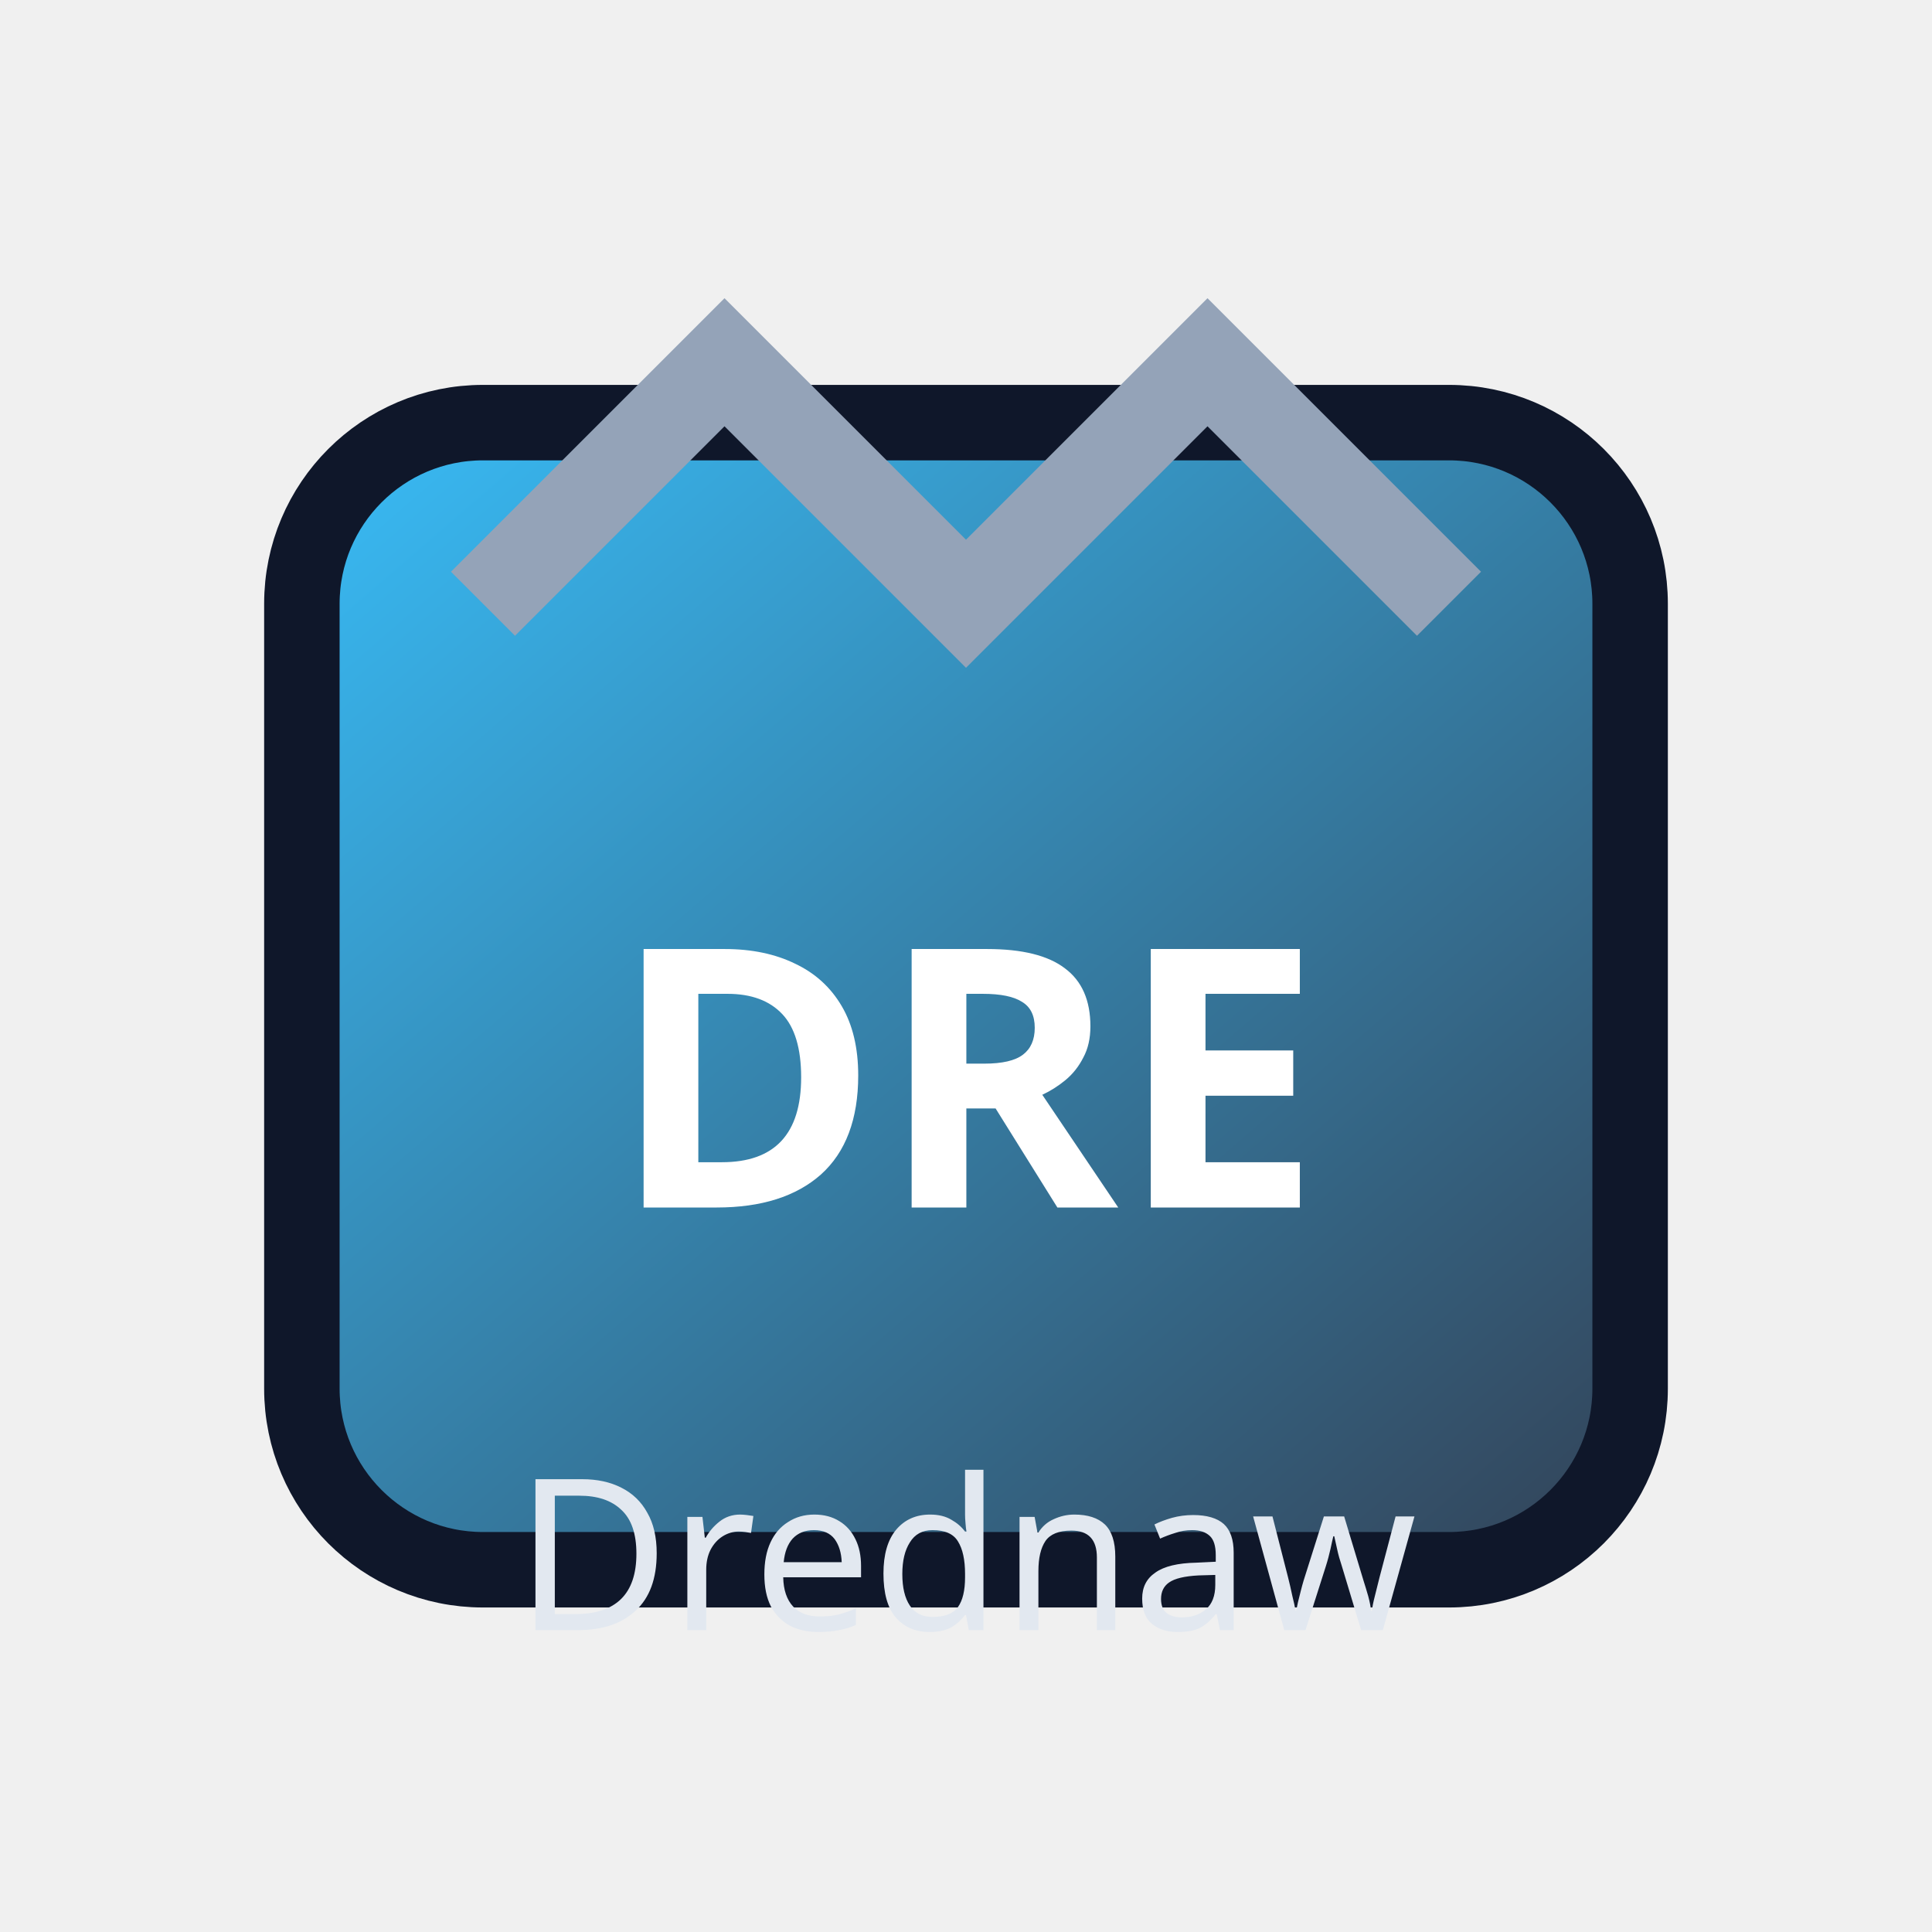
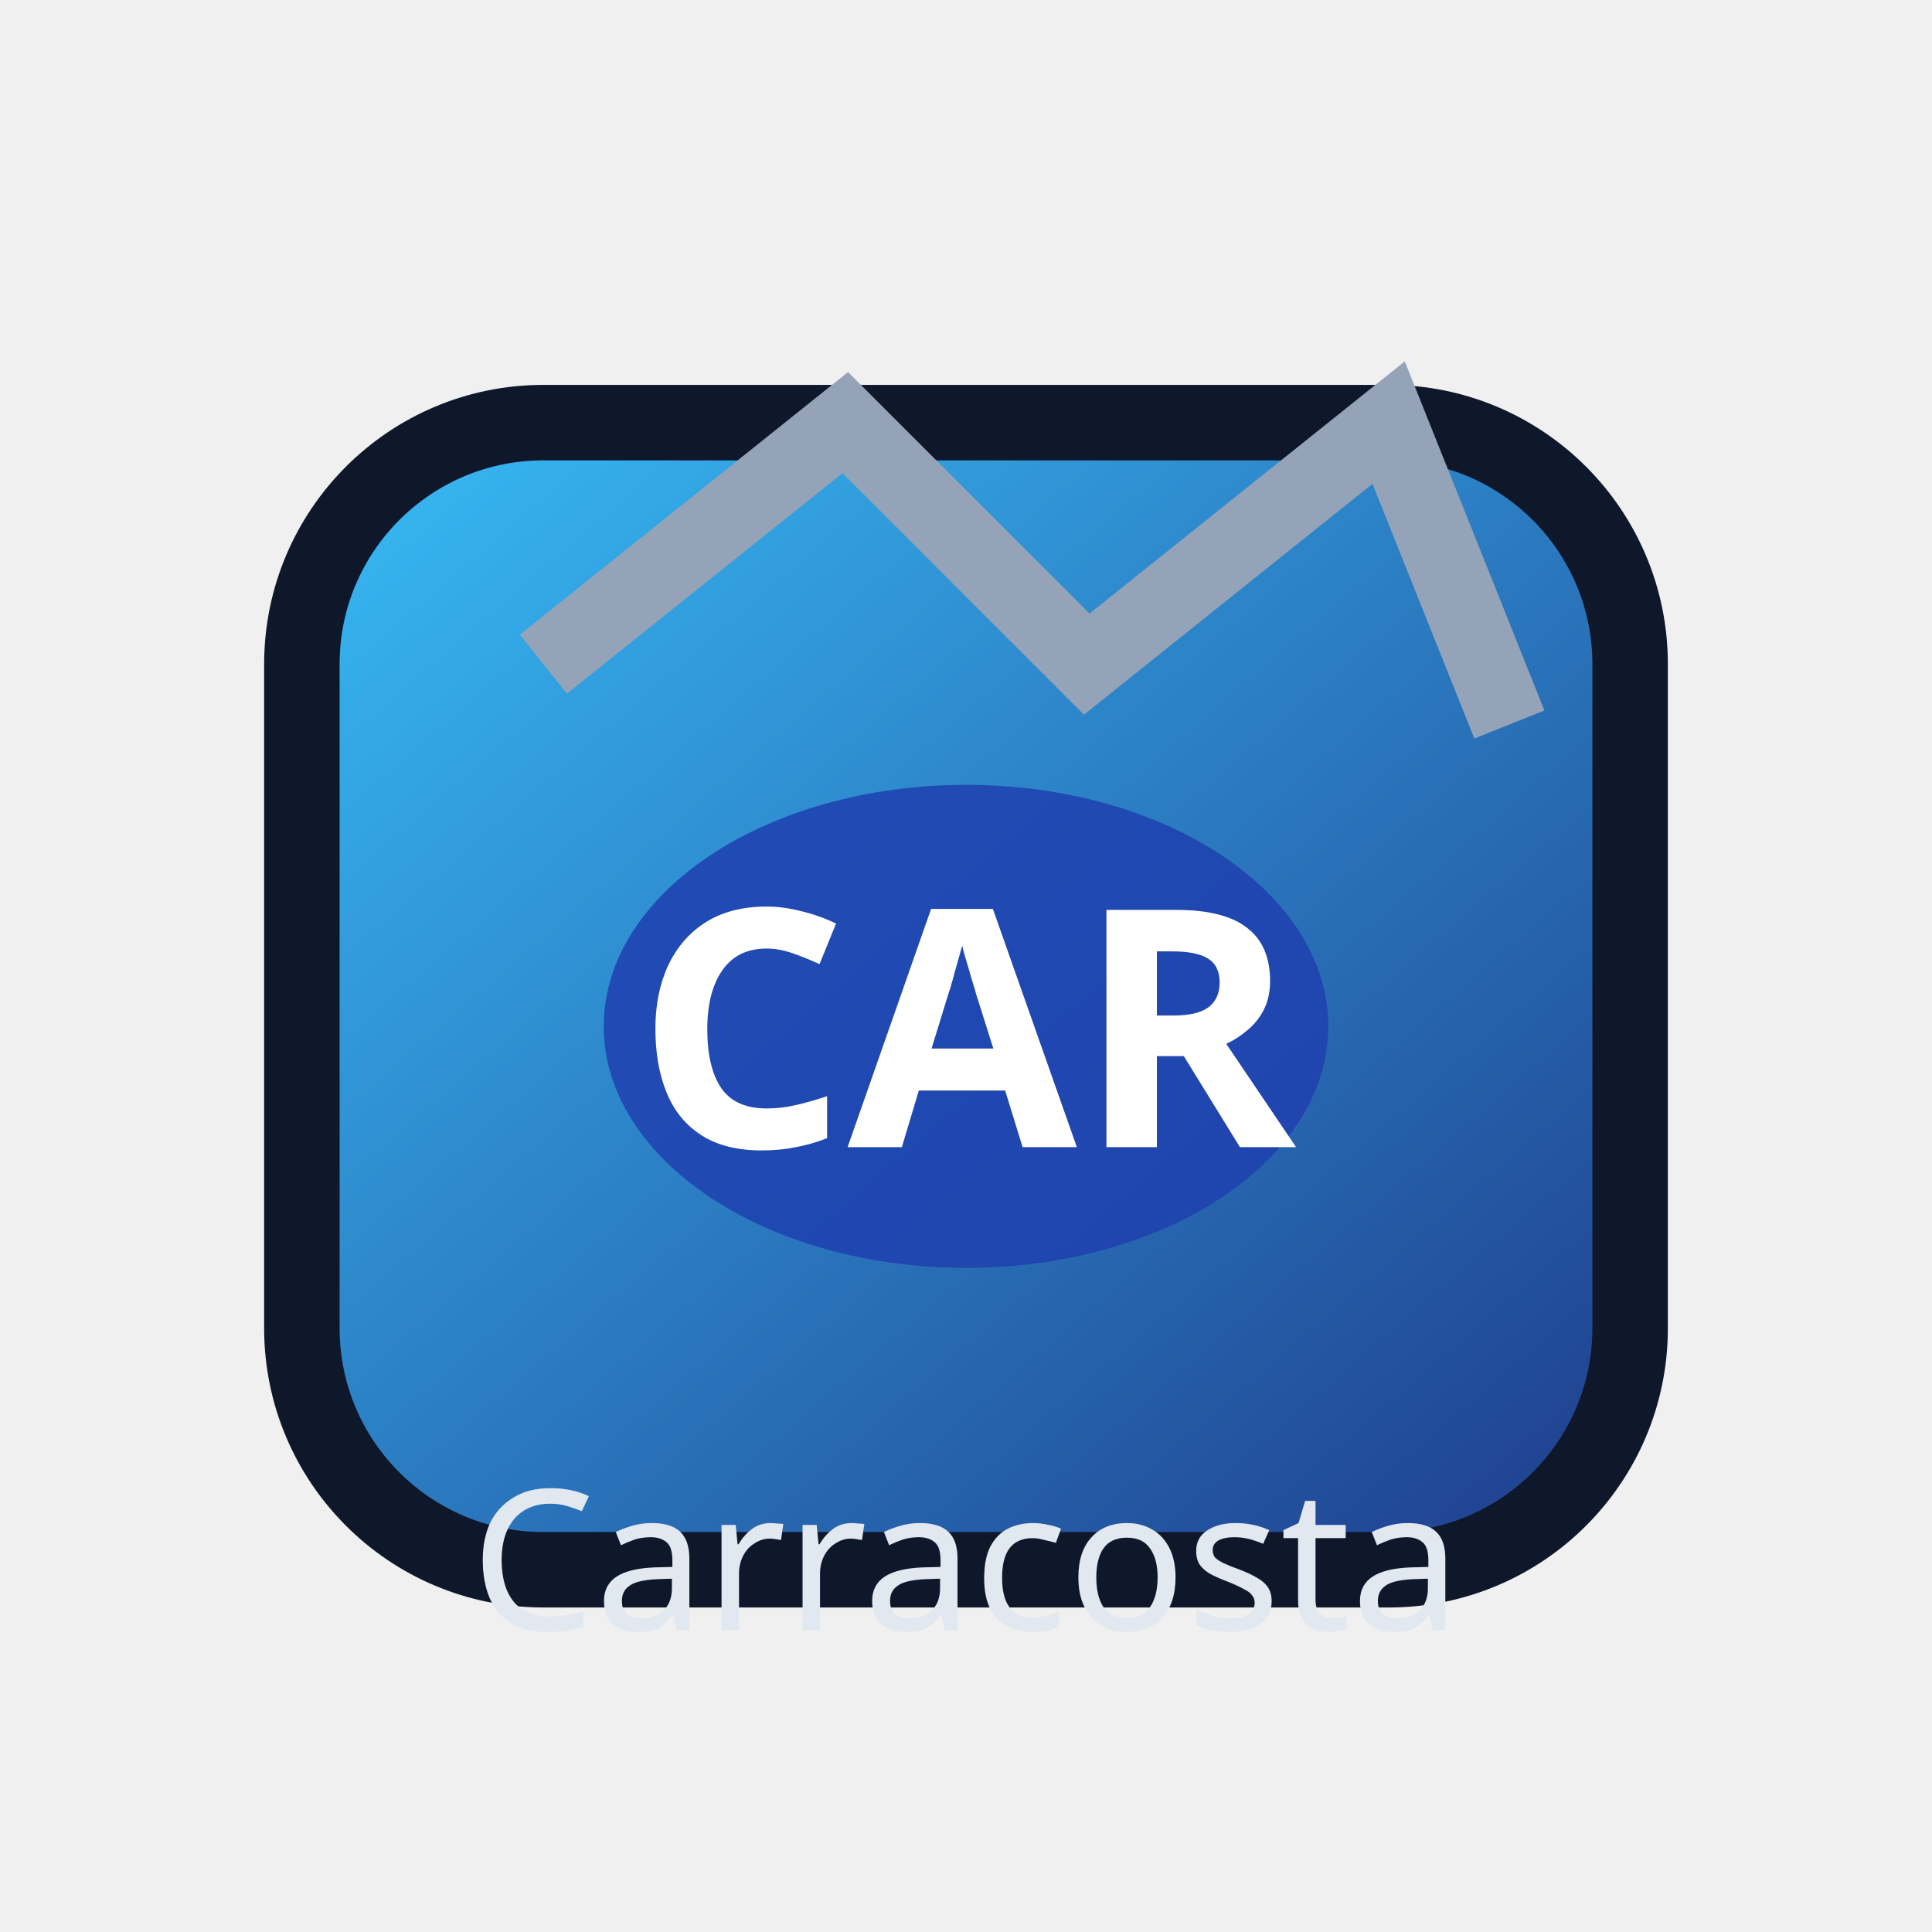
- <svg xmlns="http://www.w3.org/2000/svg" viewBox="0 0 64 64" role="img" aria-label="Drednaw">
+ <svg xmlns="http://www.w3.org/2000/svg" viewBox="0 0 64 64" role="img" aria-label="Carracosta">
  <defs>
    <linearGradient id="g" x1="0" y1="0" x2="1" y2="1">
      <stop offset="0%" stop-color="#38bdf8" />
-       <stop offset="100%" stop-color="#334155" />
+       <stop offset="100%" stop-color="#1e3a8a" />
    </linearGradient>
  </defs>
-   <rect x="10" y="14" width="44" height="38" rx="6" fill="url(#g)" stroke="#0f172a" stroke-width="2.5" />
-   <path d="M16 20 L24 12 L32 20 L40 12 L48 20" fill="none" stroke="#94a3b8" stroke-width="3" />
-   <text x="32" y="40" text-anchor="middle" font-family="system-ui,sans-serif" font-size="12" font-weight="700" fill="#fff">DRE</text>
-   <text x="32" y="54" text-anchor="middle" font-family="system-ui,sans-serif" font-size="7" fill="#e2e8f0">Drednaw</text>
+   <rect x="10" y="14" width="44" height="38" rx="8" fill="url(#g)" stroke="#0f172a" stroke-width="2.5" />
+   <path d="M18 22 L28 14 L36 22 L46 14 L50 24" fill="none" stroke="#94a3b8" stroke-width="2.5" />
+   <ellipse cx="32" cy="34" rx="12" ry="8" fill="#1e40af" opacity="0.85" />
+   <text x="32" y="38" text-anchor="middle" font-family="system-ui,sans-serif" font-size="11" font-weight="700" fill="#fff">CAR</text>
+   <text x="32" y="54" text-anchor="middle" font-family="system-ui,sans-serif" font-size="6.5" fill="#e2e8f0">Carracosta</text>
</svg>
